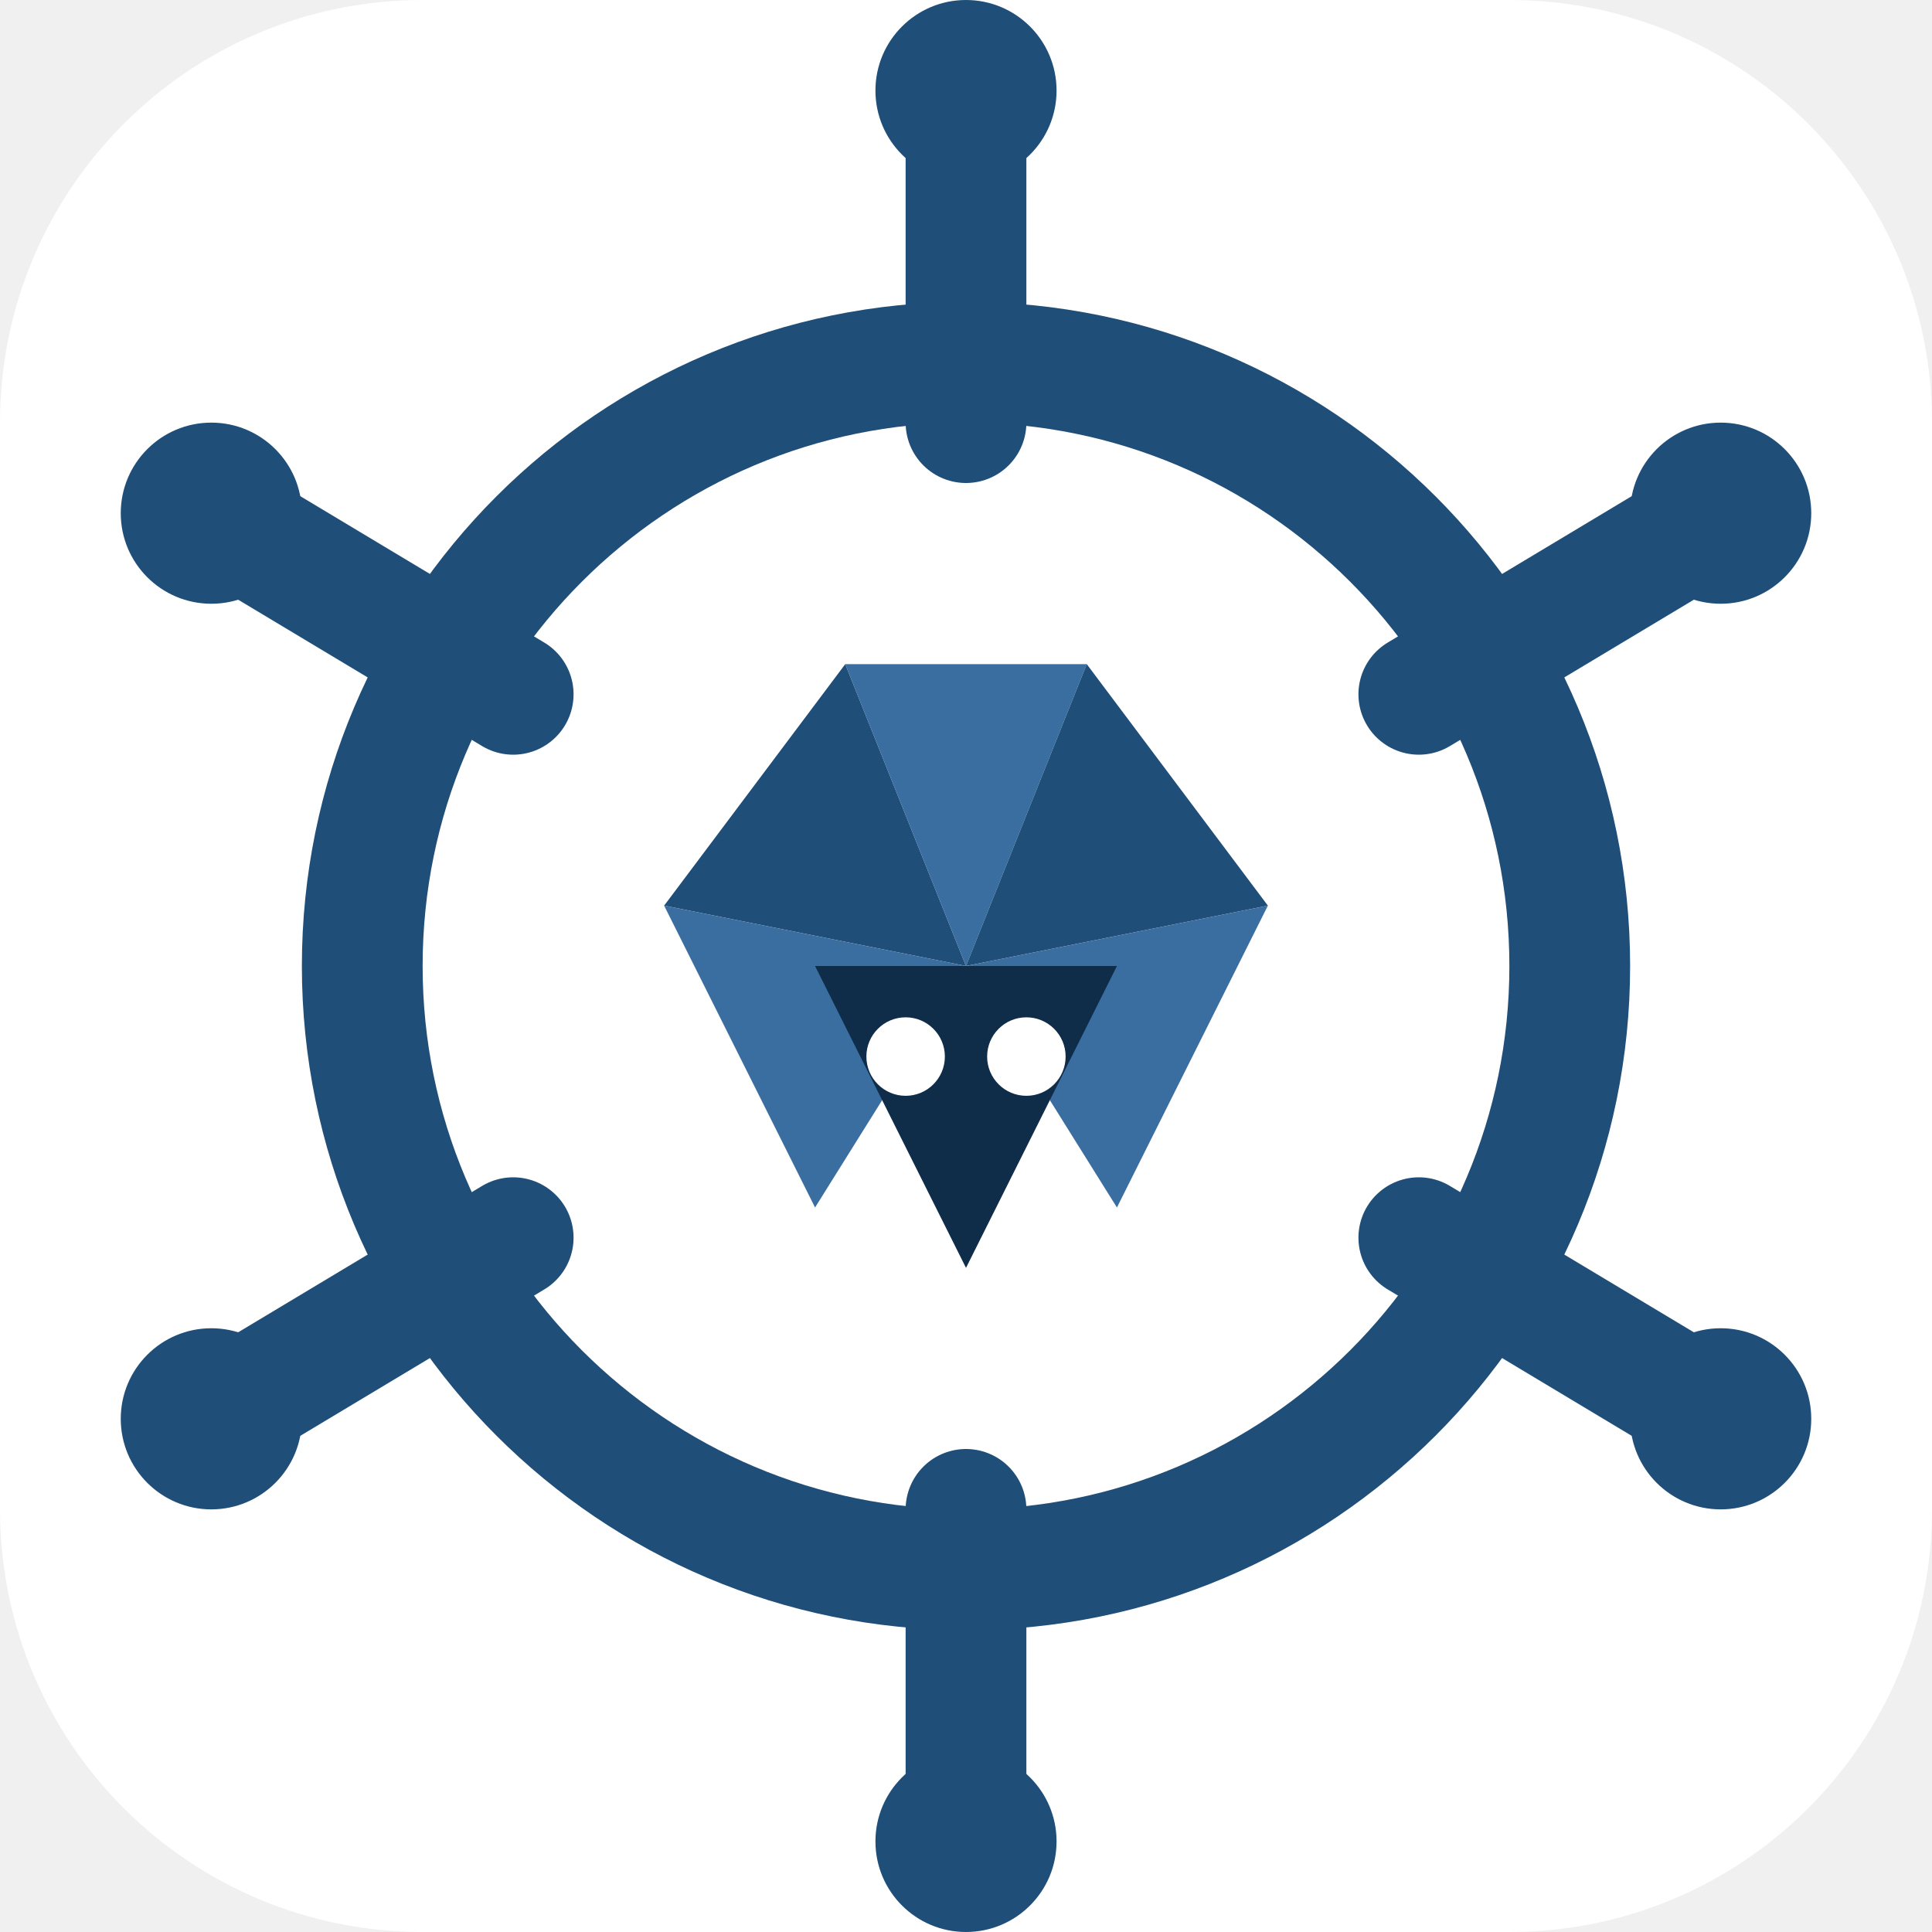
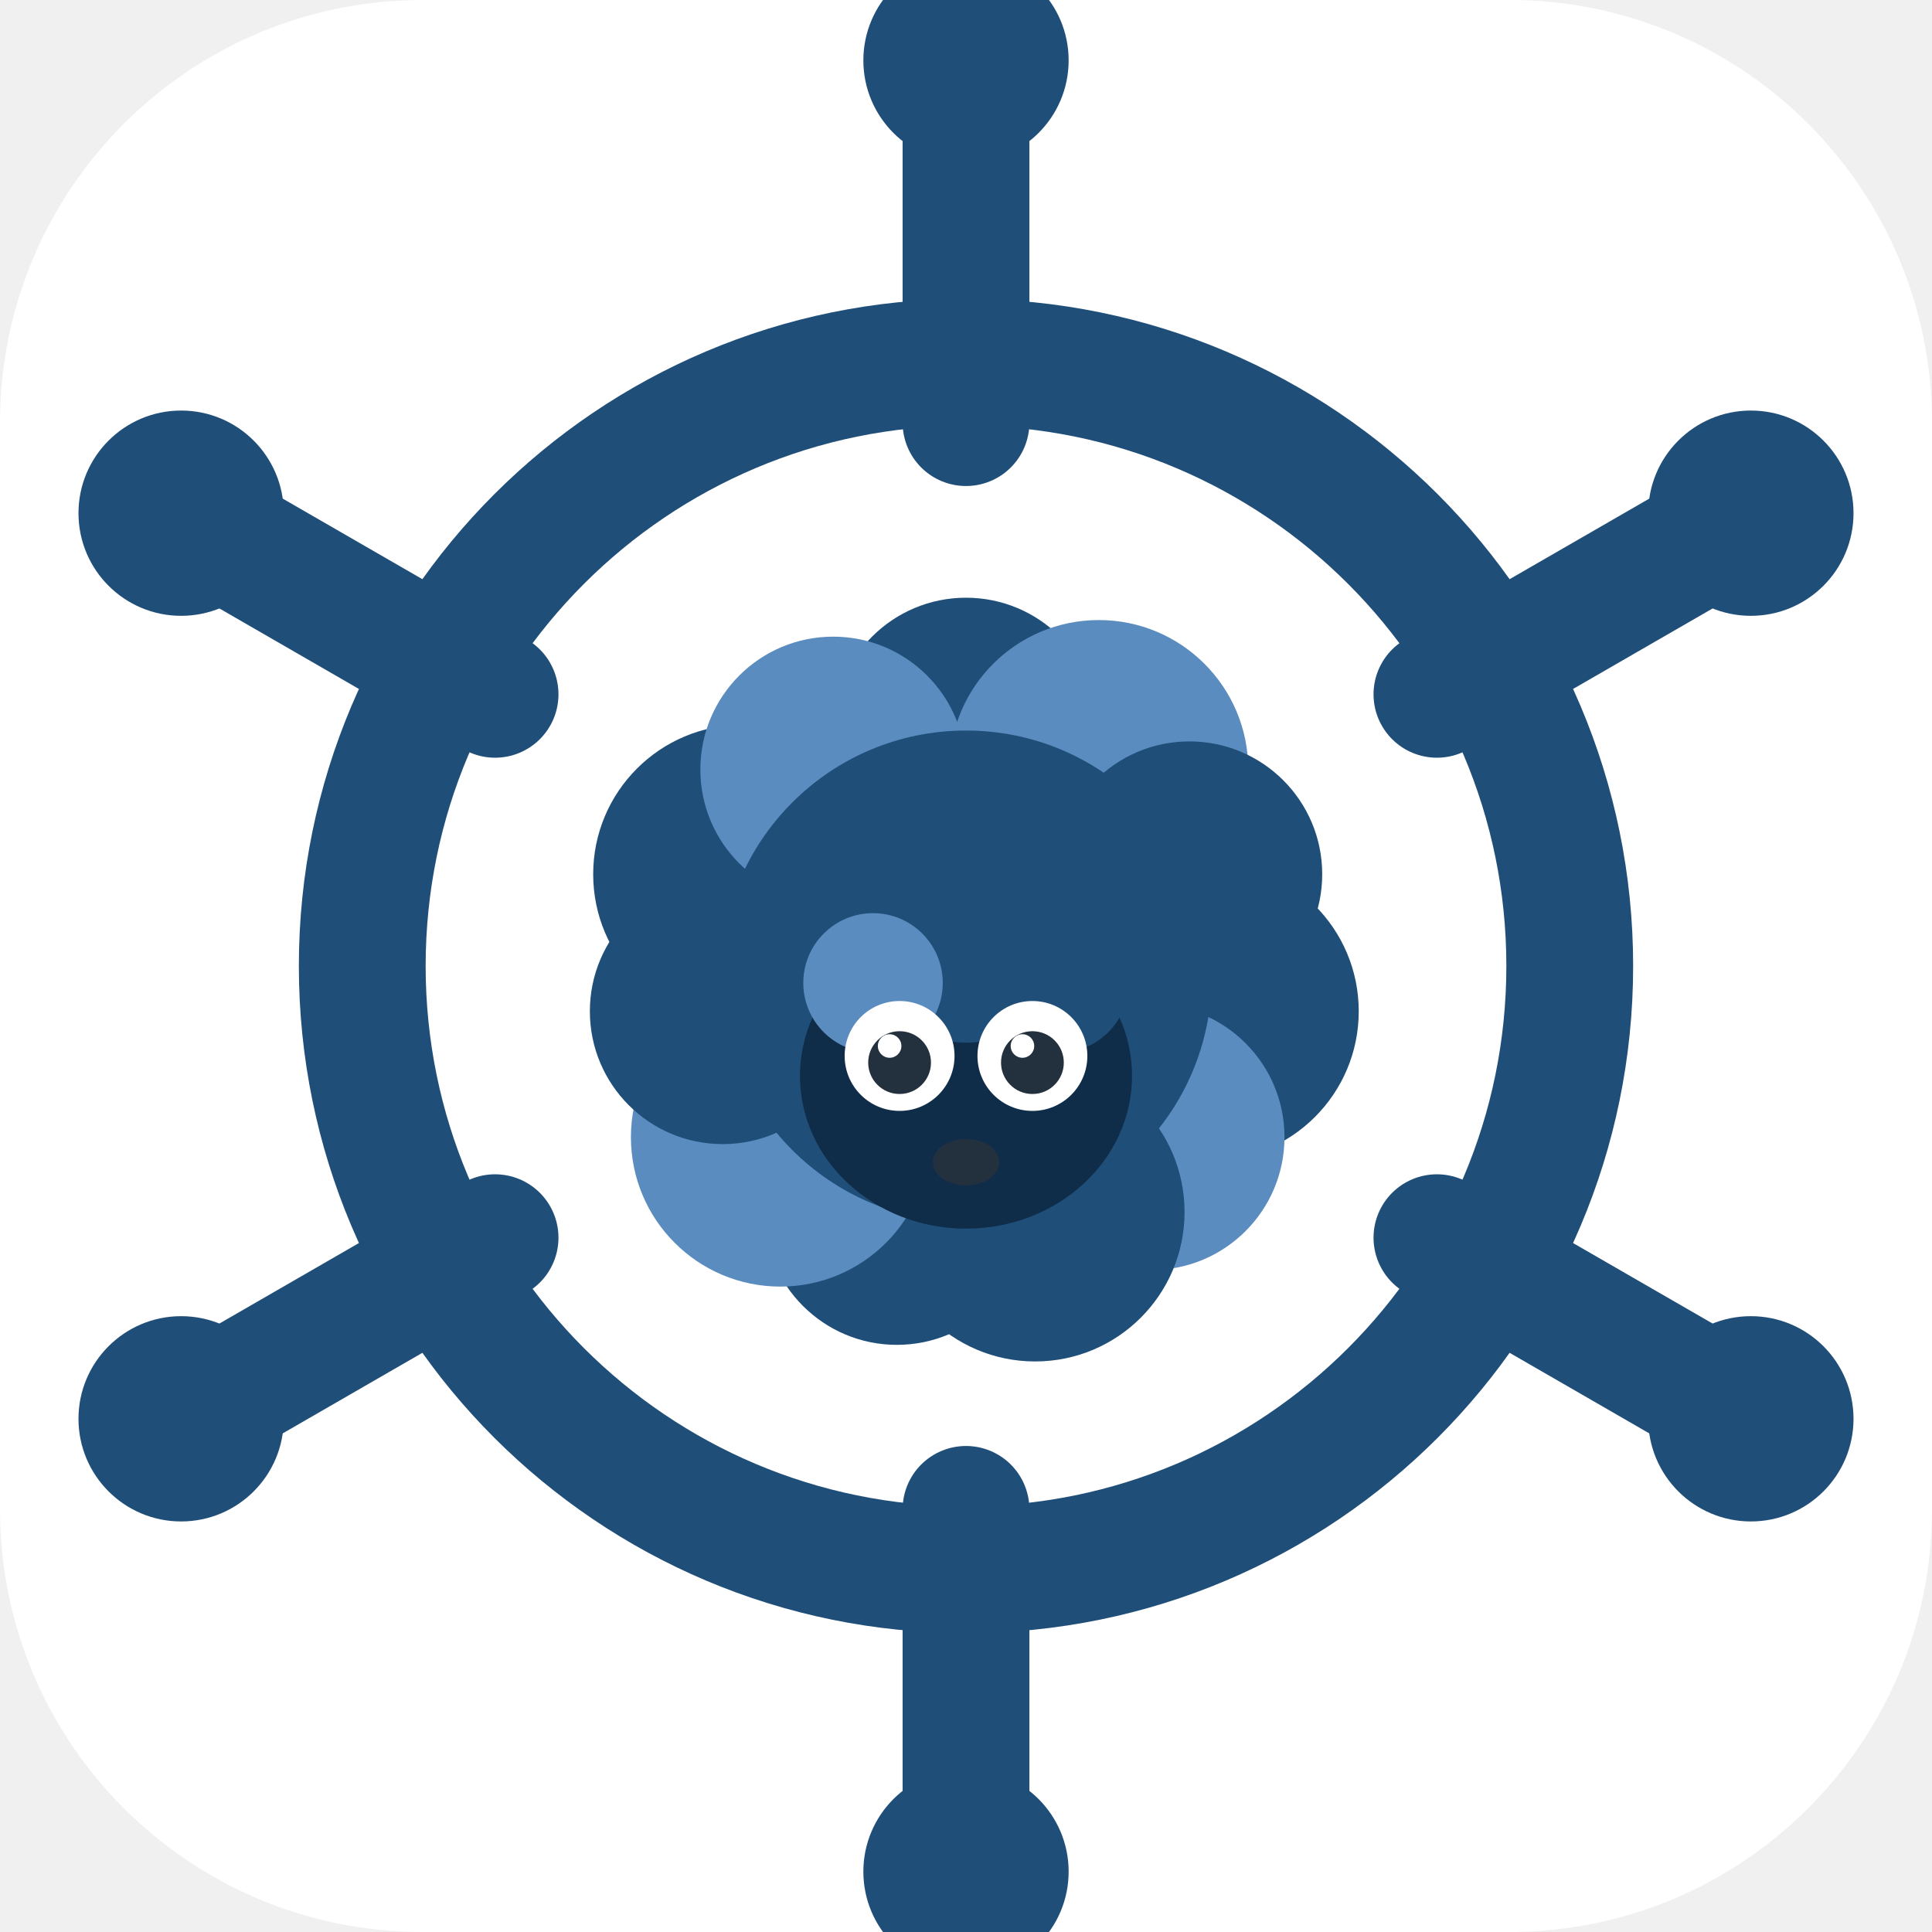
<svg xmlns="http://www.w3.org/2000/svg" viewBox="0 0 64 64">
  <rect width="64" height="64" rx="14" fill="#ffffff" />
-   <g stroke="#1f4e79" stroke-width="4" stroke-linecap="round">
-     <line x1="32" y1="14" x2="32" y2="3" />
-     <line x1="47" y1="23" x2="57" y2="17" />
-     <line x1="47" y1="41" x2="57" y2="47" />
-     <line x1="32" y1="50" x2="32" y2="61" />
-     <line x1="17" y1="41" x2="7" y2="47" />
-     <line x1="17" y1="23" x2="7" y2="17" />
-   </g>
-   <g fill="#1f4e79">
-     <circle cx="32" cy="3" r="3" />
-     <circle cx="57" cy="17" r="3" />
-     <circle cx="57" cy="47" r="3" />
-     <circle cx="32" cy="61" r="3" />
-     <circle cx="7" cy="47" r="3" />
-     <circle cx="7" cy="17" r="3" />
-   </g>
-   <circle cx="32" cy="32" r="20" fill="none" stroke="#1f4e79" stroke-width="4" />
-   <polygon points="22,30 28,22 32,32" fill="#1f4e79" />
-   <polygon points="28,22 36,22 32,32" fill="#3a6da0" />
-   <polygon points="36,22 42,30 32,32" fill="#1f4e79" />
-   <polygon points="22,30 32,32 27,40" fill="#3a6da0" />
-   <polygon points="42,30 32,32 37,40" fill="#3a6da0" />
-   <polygon points="27,32 37,32 32,42" fill="#0f2c49" />
-   <circle cx="30" cy="35" r="1.3" fill="#ffffff" />
-   <circle cx="34" cy="35" r="1.3" fill="#ffffff" />
+   <line x1="32.0" y1="14.0" x2="32.0" y2="2.0" stroke="#1f4e79" stroke-width="4.2" stroke-linecap="round" />
+   <circle cx="32.0" cy="2.0" r="3.4" fill="#1f4e79" />
+   <line x1="47.6" y1="23.0" x2="58.0" y2="17.0" stroke="#1f4e79" stroke-width="4.2" stroke-linecap="round" />
+   <circle cx="58.0" cy="17.0" r="3.4" fill="#1f4e79" />
+   <line x1="47.6" y1="41.0" x2="58.0" y2="47.0" stroke="#1f4e79" stroke-width="4.2" stroke-linecap="round" />
+   <circle cx="58.0" cy="47.0" r="3.4" fill="#1f4e79" />
+   <line x1="32.0" y1="50.0" x2="32.0" y2="62.0" stroke="#1f4e79" stroke-width="4.2" stroke-linecap="round" />
+   <circle cx="32.0" cy="62.0" r="3.4" fill="#1f4e79" />
+   <line x1="16.4" y1="41.0" x2="6.0" y2="47.0" stroke="#1f4e79" stroke-width="4.2" stroke-linecap="round" />
+   <circle cx="6.0" cy="47.0" r="3.4" fill="#1f4e79" />
+   <line x1="16.4" y1="23.0" x2="6.0" y2="17.0" stroke="#1f4e79" stroke-width="4.2" stroke-linecap="round" />
+   <circle cx="6.0" cy="17.0" r="3.4" fill="#1f4e79" />
+   <circle cx="32" cy="32" r="20" fill="none" stroke="#1f4e79" stroke-width="4.2" />
+   <ellipse cx="24.74" cy="36.30" rx="2.20" ry="3.30" fill="#0f2c49" transform="rotate(28 24.74 36.30)" />
+   <ellipse cx="39.26" cy="36.30" rx="2.20" ry="3.30" fill="#0f2c49" transform="rotate(-28 39.26 36.30)" />
+   <circle cx="32.00" cy="24.20" r="4.40" fill="#1f4e79" />
+   <circle cx="36.40" cy="25.49" r="4.95" fill="#5b8cbf" />
+   <circle cx="39.40" cy="28.96" r="4.40" fill="#1f4e79" />
+   <circle cx="40.06" cy="33.50" r="4.95" fill="#1f4e79" />
+   <circle cx="38.15" cy="37.67" r="4.40" fill="#5b8cbf" />
+   <circle cx="34.29" cy="40.15" r="4.95" fill="#1f4e79" />
+   <circle cx="29.71" cy="40.15" r="4.40" fill="#1f4e79" />
+   <circle cx="25.85" cy="37.67" r="4.95" fill="#5b8cbf" />
+   <circle cx="23.94" cy="33.50" r="4.40" fill="#1f4e79" />
+   <circle cx="24.60" cy="28.96" r="4.95" fill="#1f4e79" />
+   <circle cx="27.60" cy="25.49" r="4.40" fill="#5b8cbf" />
+   <circle cx="32.00" cy="32.34" r="8.14" fill="#1f4e79" />
+   <ellipse cx="32.00" cy="35.64" rx="5.50" ry="5.06" fill="#0f2c49" />
+   <circle cx="32.00" cy="31.24" r="3.30" fill="#1f4e79" />
+   <circle cx="28.92" cy="32.56" r="2.31" fill="#5b8cbf" />
+   <circle cx="35.08" cy="32.56" r="2.31" fill="#1f4e79" />
+   <circle cx="29.80" cy="34.98" r="1.82" fill="#ffffff" />
+   <circle cx="29.80" cy="35.20" r="1.04" fill="#23303d" />
+   <circle cx="29.47" cy="34.65" r="0.39" fill="#ffffff" />
+   <circle cx="34.20" cy="34.98" r="1.82" fill="#ffffff" />
+   <circle cx="34.20" cy="35.20" r="1.04" fill="#23303d" />
+   <circle cx="33.87" cy="34.65" r="0.39" fill="#ffffff" />
+   <ellipse cx="32.00" cy="38.50" rx="1.10" ry="0.77" fill="#23303d" />
</svg>
